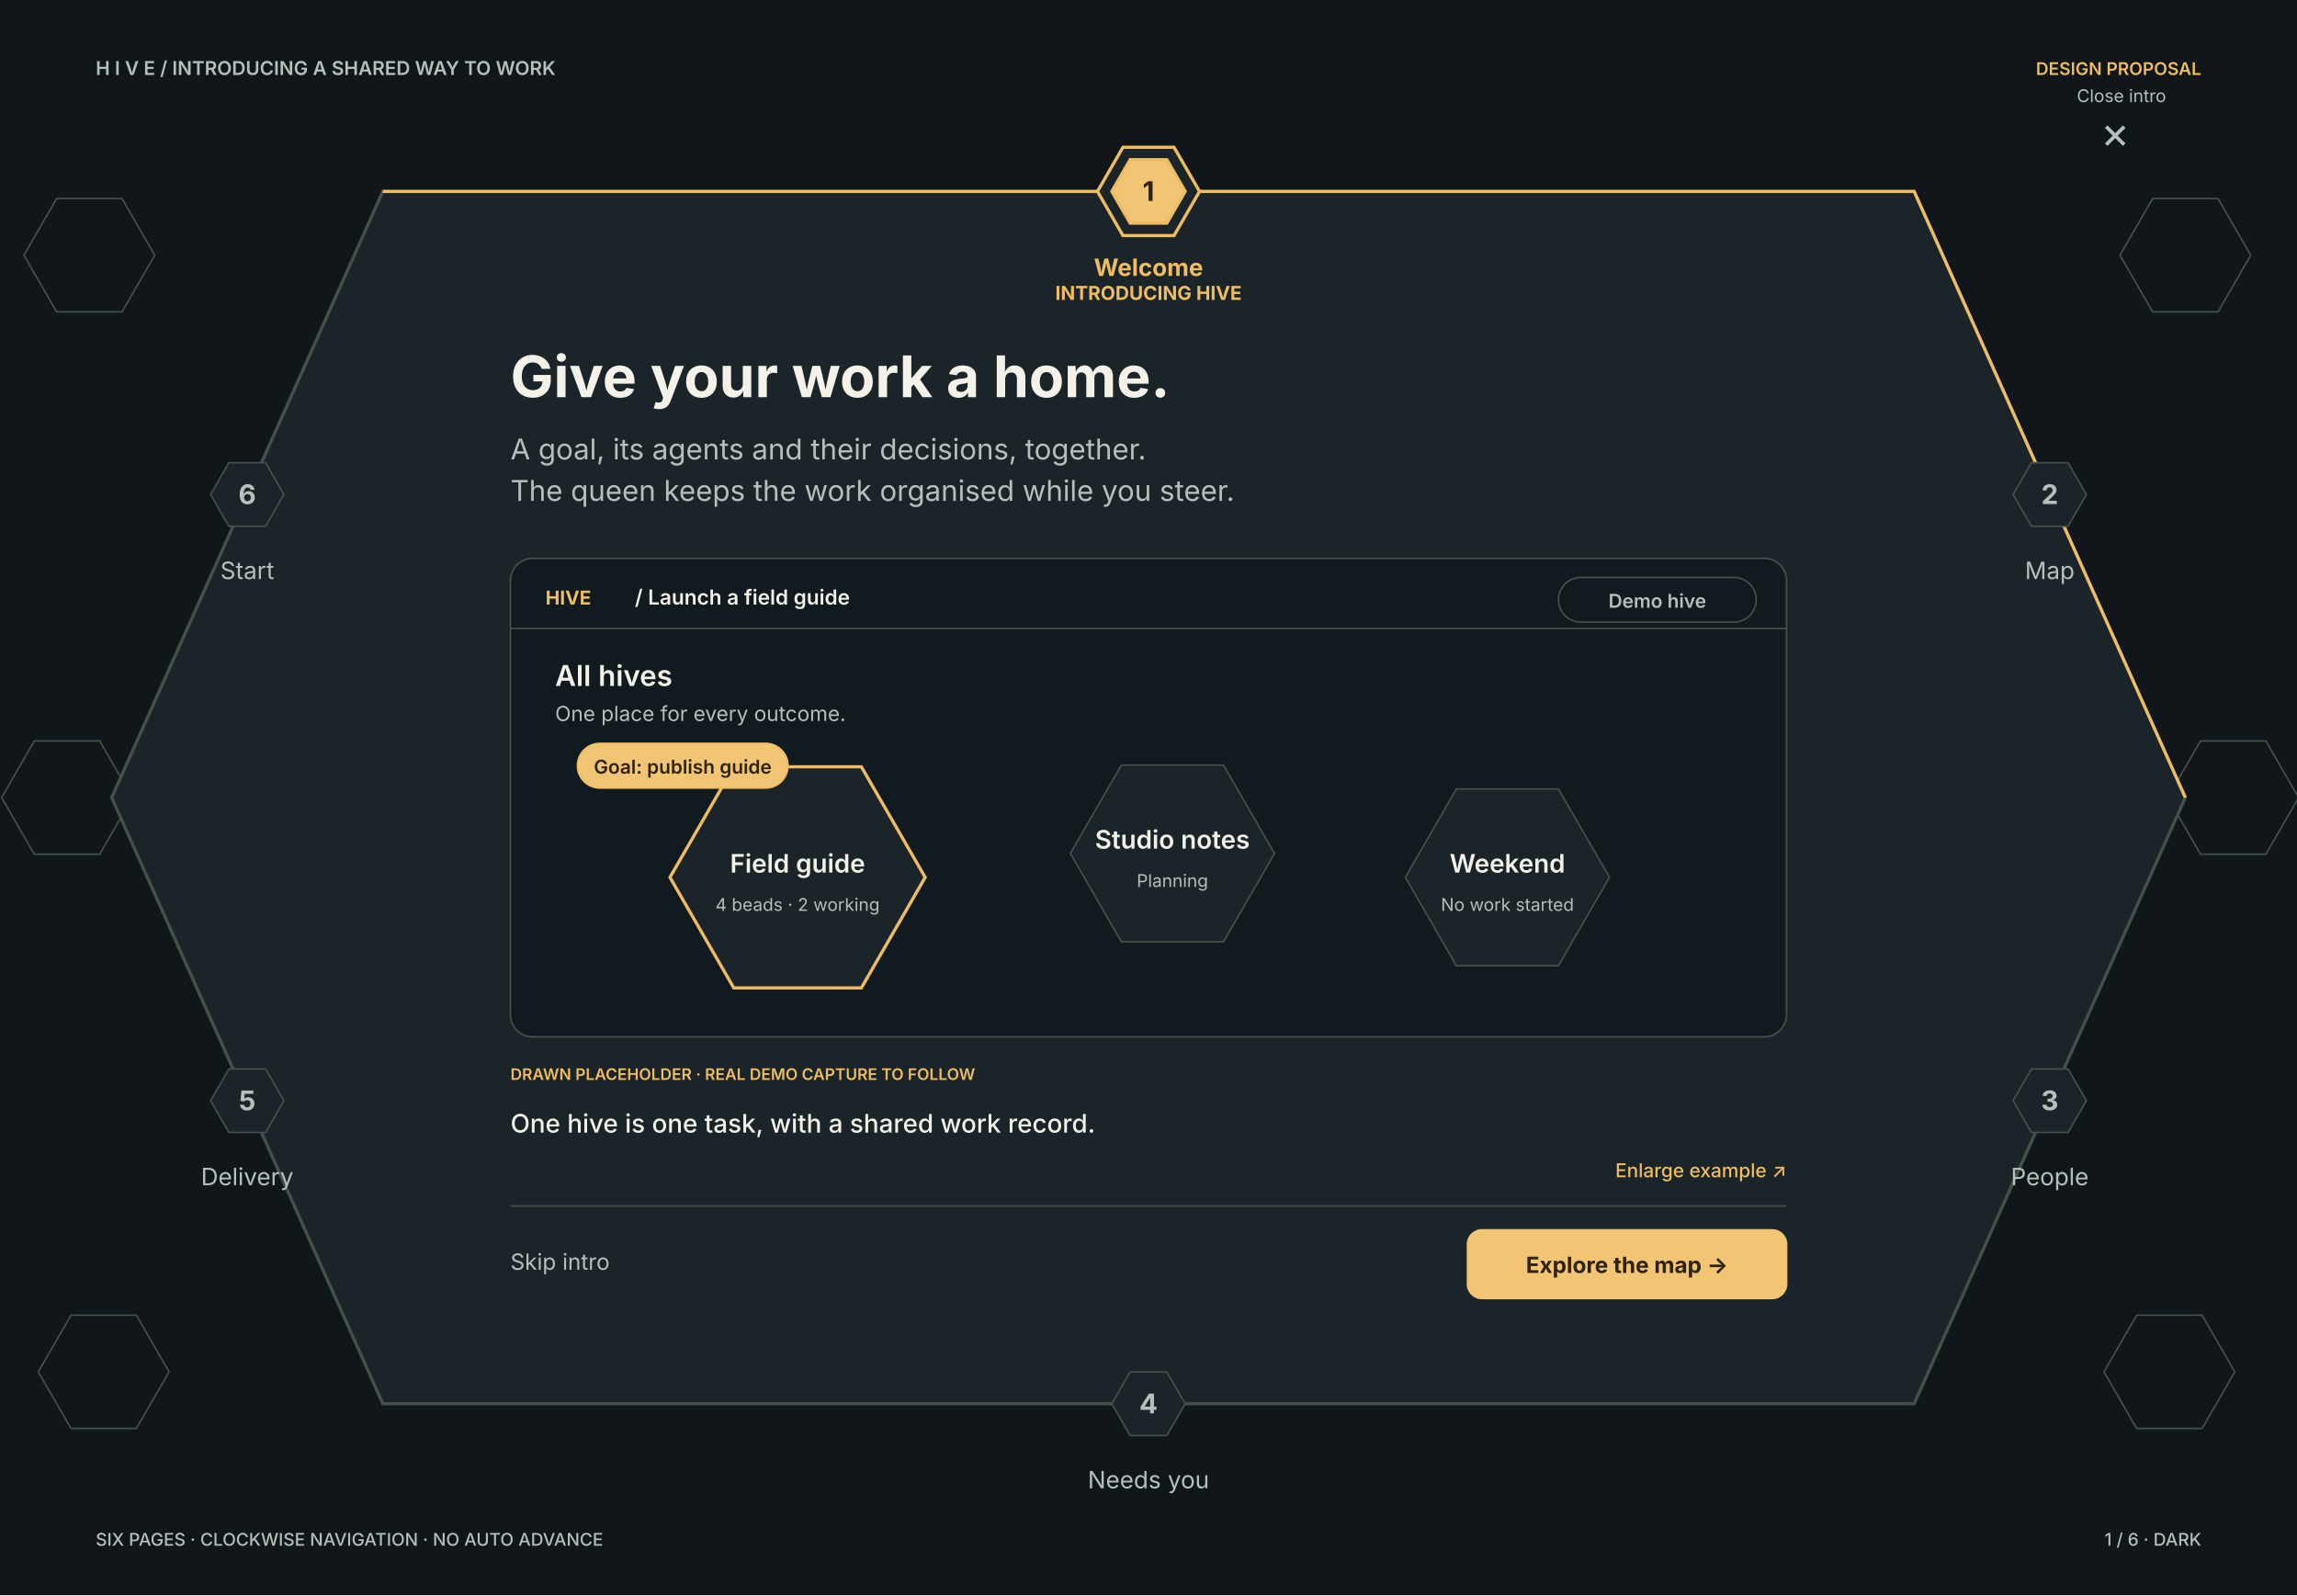
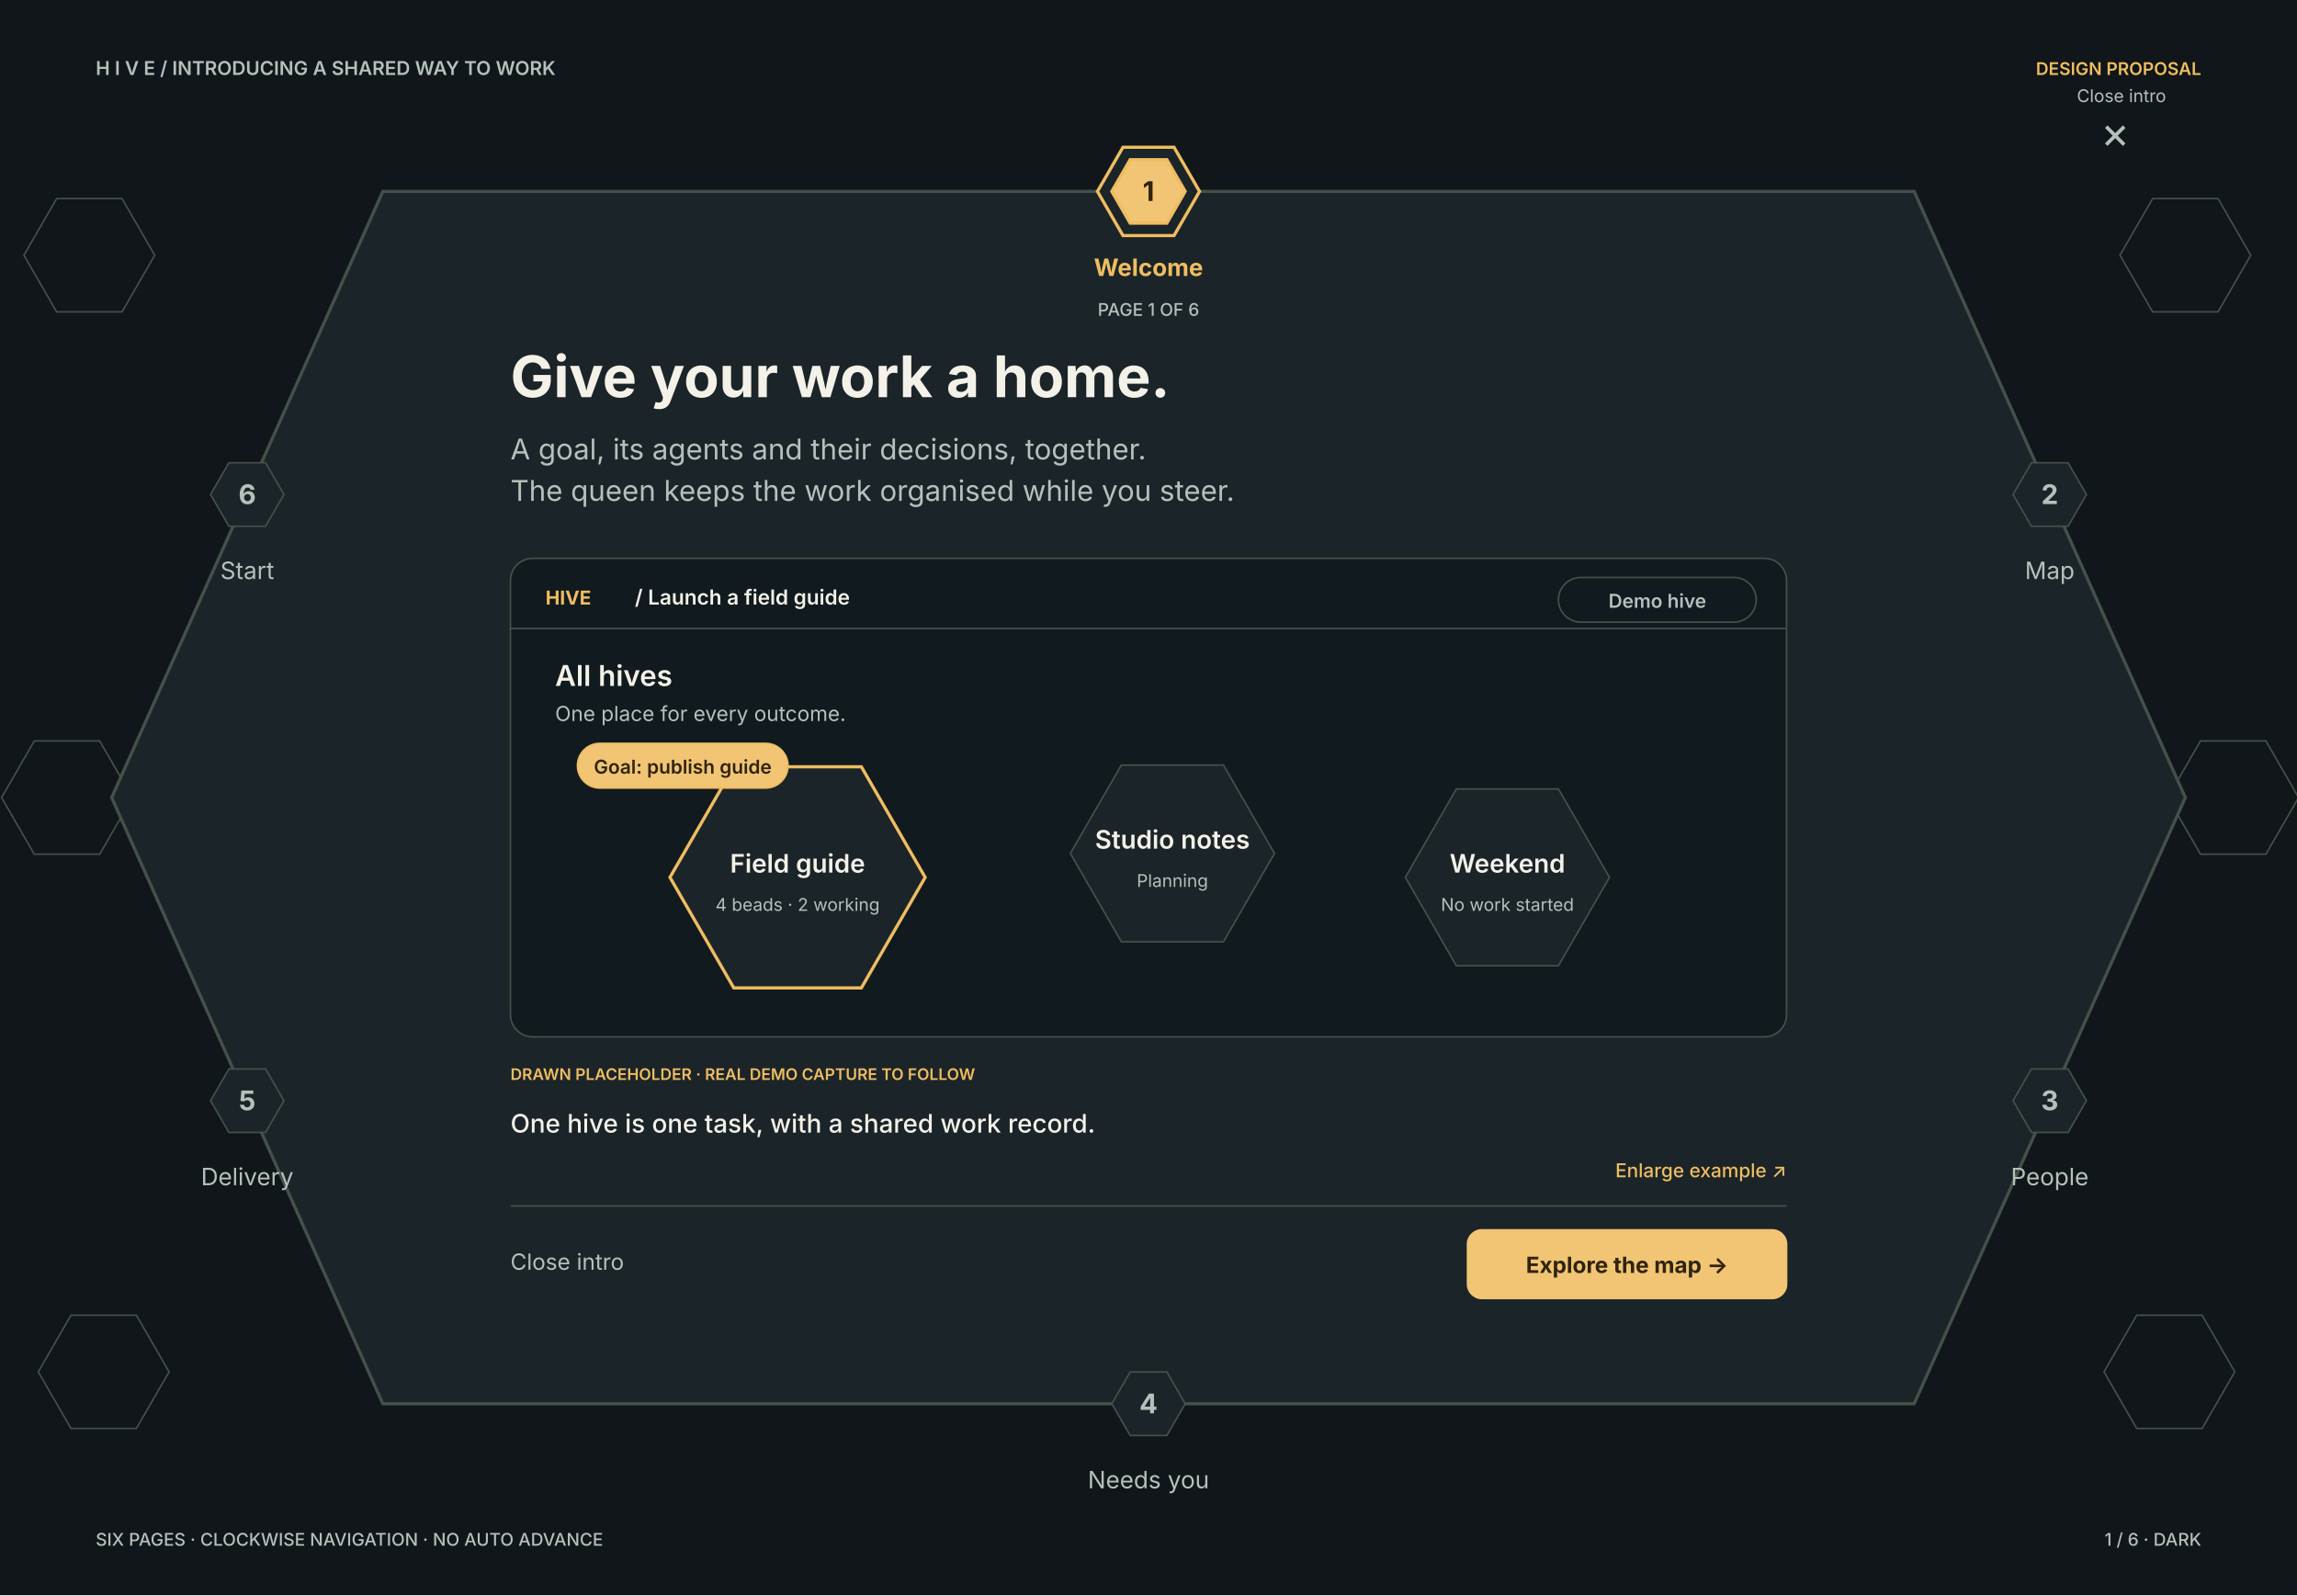
<svg xmlns="http://www.w3.org/2000/svg" width="1440" height="1000" viewBox="0 0 1440 1000" role="img" aria-labelledby="title desc">
  <rect width="1440" height="1000" fill="#101619" />
  <polygon points="97.0,160.0 76.5,195.5 35.5,195.5 15.0,160.0 35.5,124.5 76.5,124.5" fill="#101619" stroke="#435149" stroke-width="1" />
  <polygon points="1411.0,160.0 1390.5,195.5 1349.5,195.5 1329.0,160.0 1349.5,124.5 1390.5,124.5" fill="#101619" stroke="#435149" stroke-width="1" />
  <polygon points="106.0,860.0 85.5,895.5 44.5,895.5 24.0,860.0 44.5,824.5 85.5,824.5" fill="#101619" stroke="#435149" stroke-width="1" />
  <polygon points="1401.0,860.0 1380.5,895.5 1339.5,895.5 1319.0,860.0 1339.5,824.5 1380.5,824.5" fill="#101619" stroke="#435149" stroke-width="1" />
  <polygon points="83.0,500.0 62.5,535.5 21.5,535.5 1.0,500.0 21.5,464.5 62.5,464.5" fill="#101619" stroke="#435149" stroke-width="1" />
  <polygon points="1441.0,500.0 1420.5,535.5 1379.5,535.5 1359.0,500.0 1379.5,464.5 1420.5,464.5" fill="#101619" stroke="#435149" stroke-width="1" />
  <text x="60" y="47" fill="#b4c1bb" font-family="system-ui, -apple-system, sans-serif" font-size="12" font-weight="600" text-anchor="start">H I V E   /   INTRODUCING A SHARED WAY TO WORK</text>
  <text x="1380" y="47" fill="#efbd61" font-family="system-ui, -apple-system, sans-serif" font-size="11" font-weight="600" text-anchor="end">DESIGN PROPOSAL</text>
  <polygon points="240,120 1200,120 1370,500 1200,880 240,880 70,500" fill="#1b2428" stroke="#435149" stroke-width="2" />
-   <path d="M240 120 H1200 L1370 500" fill="none" stroke="#efbd61" stroke-width="2" />
-   <text x="720" y="188" fill="#efbd61" font-family="system-ui, -apple-system, sans-serif" font-size="12" font-weight="700" text-anchor="middle">INTRODUCING HIVE</text>
+   <text x="720" y="198" fill="#b4c1bb" font-family="system-ui, -apple-system, sans-serif" font-size="11" font-weight="500" text-anchor="middle">PAGE 1 OF 6</text>
  <text x="1326" y="93" fill="#b4c1bb" font-family="system-ui, -apple-system, sans-serif" font-size="28" font-weight="400" text-anchor="middle">×</text>
  <text x="1302" y="64" fill="#b4c1bb" font-family="system-ui, -apple-system, sans-serif" font-size="11" font-weight="400" text-anchor="start">Close intro</text>
  <text x="320" y="249" fill="#f3f1e8" font-family="system-ui, -apple-system, sans-serif" font-size="36" font-weight="650" text-anchor="start">Give your work a home.</text>
  <text x="320" y="288" fill="#b4c1bb" font-family="system-ui, -apple-system, sans-serif" font-size="18" font-weight="400" text-anchor="start">A goal, its agents and their decisions, together.</text>
  <text x="320" y="314" fill="#b4c1bb" font-family="system-ui, -apple-system, sans-serif" font-size="18" font-weight="400" text-anchor="start">The queen keeps the work organised while you steer.</text>
  <g transform="translate(320 350) scale(1)">
    <rect x="0" y="0" width="800" height="300" rx="14" fill="#111a1e" stroke="#435149" />
    <text x="22" y="29" fill="#efbd61" font-family="system-ui, -apple-system, sans-serif" font-size="12" font-weight="700" text-anchor="start">HIVE</text>
    <text x="78" y="29" fill="#f3f1e8" font-family="system-ui, -apple-system, sans-serif" font-size="13" font-weight="600" text-anchor="start">/  Launch a field guide</text>
    <rect x="657" y="12" width="124" height="28" rx="14" fill="#111a1e" stroke="#435149" />
    <text x="719.0" y="31" fill="#b4c1bb" font-family="system-ui, -apple-system, sans-serif" font-size="12" font-weight="600" text-anchor="middle">Demo hive</text>
    <path d="M0 44 L800 44" stroke="#435149" stroke-width="1" fill="none" />
    <text x="28" y="80" fill="#f3f1e8" font-family="system-ui, -apple-system, sans-serif" font-size="18" font-weight="600" text-anchor="start">All hives</text>
    <text x="28" y="102" fill="#b4c1bb" font-family="system-ui, -apple-system, sans-serif" font-size="13" font-weight="400" text-anchor="start">One place for every outcome.</text>
    <polygon points="260.0,200.0 220.0,269.3 140.0,269.3 100.0,200.0 140.0,130.7 220.0,130.7" fill="#1b2428" stroke="#efbd61" stroke-width="2" />
    <text x="180" y="197" fill="#f3f1e8" font-family="system-ui, -apple-system, sans-serif" font-size="16" font-weight="600" text-anchor="middle">Field guide</text>
    <text x="180" y="221" fill="#b4c1bb" font-family="system-ui, -apple-system, sans-serif" font-size="11" font-weight="400" text-anchor="middle">4 beads · 2 working</text>
    <polygon points="479.0,185.0 447.0,240.4 383.0,240.4 351.0,185.0 383.0,129.6 447.0,129.6" fill="#1b2428" stroke="#435149" stroke-width="1" />
    <text x="415" y="182" fill="#f3f1e8" font-family="system-ui, -apple-system, sans-serif" font-size="16" font-weight="600" text-anchor="middle">Studio notes</text>
    <text x="415" y="206" fill="#b4c1bb" font-family="system-ui, -apple-system, sans-serif" font-size="11" font-weight="400" text-anchor="middle">Planning</text>
    <polygon points="689.0,200.0 657.0,255.4 593.0,255.4 561.0,200.0 593.0,144.6 657.0,144.6" fill="#1b2428" stroke="#435149" stroke-width="1" />
    <text x="625" y="197" fill="#f3f1e8" font-family="system-ui, -apple-system, sans-serif" font-size="16" font-weight="600" text-anchor="middle">Weekend</text>
    <text x="625" y="221" fill="#b4c1bb" font-family="system-ui, -apple-system, sans-serif" font-size="11" font-weight="400" text-anchor="middle">No work started</text>
    <rect x="42" y="116" width="132" height="28" rx="14" fill="#f1c574" stroke="#efbd61" />
    <text x="108.0" y="135" fill="#30240e" font-family="system-ui, -apple-system, sans-serif" font-size="12" font-weight="600" text-anchor="middle">Goal: publish guide</text>
  </g>
  <text x="320" y="677" fill="#efbd61" font-family="system-ui, -apple-system, sans-serif" font-size="10" font-weight="600" text-anchor="start">DRAWN PLACEHOLDER  ·  REAL DEMO CAPTURE TO FOLLOW</text>
  <text x="320" y="710" fill="#f3f1e8" font-family="system-ui, -apple-system, sans-serif" font-size="16" font-weight="500" text-anchor="start">One hive is one task, with a shared work record.</text>
  <text x="1120" y="738" fill="#efbd61" font-family="system-ui, -apple-system, sans-serif" font-size="12" font-weight="500" text-anchor="end">Enlarge example ↗</text>
  <path d="M320 756 L1120 756" stroke="#435149" stroke-width="1" fill="none" />
-   <text x="320" y="796" fill="#b4c1bb" font-family="system-ui, -apple-system, sans-serif" font-size="14" font-weight="400" text-anchor="start">Skip intro</text>
+   <text x="320" y="796" fill="#b4c1bb" font-family="system-ui, -apple-system, sans-serif" font-size="14" font-weight="400" text-anchor="start">Close intro</text>
  <rect x="920" y="771" width="200" height="43" rx="9" fill="#f1c574" stroke="#f1c574" />
  <text x="1020" y="798" fill="#30240e" font-family="system-ui, -apple-system, sans-serif" font-size="14" font-weight="650" text-anchor="middle">Explore the map →</text>
  <polygon points="752.0,120.0 736.0,147.7 704.0,147.7 688.0,120.0 704.0,92.3 736.0,92.3" fill="#1b2428" stroke="#efbd61" stroke-width="2" />
  <polygon points="743.0,120.0 731.5,139.9 708.5,139.9 697.0,120.0 708.5,100.1 731.5,100.1" fill="#f1c574" stroke="#efbd61" stroke-width="2" />
  <text x="720" y="126" fill="#30240e" font-family="system-ui, -apple-system, sans-serif" font-size="17" font-weight="700" text-anchor="middle">1</text>
  <text x="720" y="173" fill="#efbd61" font-family="system-ui, -apple-system, sans-serif" font-size="15" font-weight="650" text-anchor="middle">Welcome</text>
  <polygon points="1308.0,310.0 1296.5,329.9 1273.5,329.9 1262.0,310.0 1273.5,290.1 1296.5,290.1" fill="#1b2428" stroke="#435149" stroke-width="1" />
  <text x="1285" y="316" fill="#b4c1bb" font-family="system-ui, -apple-system, sans-serif" font-size="17" font-weight="700" text-anchor="middle">2</text>
  <text x="1285" y="363" fill="#b4c1bb" font-family="system-ui, -apple-system, sans-serif" font-size="15" font-weight="400" text-anchor="middle">Map</text>
  <polygon points="1308.0,690.0 1296.5,709.9 1273.5,709.9 1262.0,690.0 1273.5,670.1 1296.5,670.1" fill="#1b2428" stroke="#435149" stroke-width="1" />
  <text x="1285" y="696" fill="#b4c1bb" font-family="system-ui, -apple-system, sans-serif" font-size="17" font-weight="700" text-anchor="middle">3</text>
  <text x="1285" y="743" fill="#b4c1bb" font-family="system-ui, -apple-system, sans-serif" font-size="15" font-weight="400" text-anchor="middle">People</text>
  <polygon points="743.0,880.0 731.5,899.9 708.5,899.9 697.0,880.0 708.5,860.1 731.5,860.1" fill="#1b2428" stroke="#435149" stroke-width="1" />
  <text x="720" y="886" fill="#b4c1bb" font-family="system-ui, -apple-system, sans-serif" font-size="17" font-weight="700" text-anchor="middle">4</text>
  <text x="720" y="933" fill="#b4c1bb" font-family="system-ui, -apple-system, sans-serif" font-size="15" font-weight="400" text-anchor="middle">Needs you</text>
  <polygon points="178.0,690.0 166.5,709.9 143.5,709.9 132.0,690.0 143.5,670.1 166.5,670.1" fill="#1b2428" stroke="#435149" stroke-width="1" />
  <text x="155" y="696" fill="#b4c1bb" font-family="system-ui, -apple-system, sans-serif" font-size="17" font-weight="700" text-anchor="middle">5</text>
  <text x="155" y="743" fill="#b4c1bb" font-family="system-ui, -apple-system, sans-serif" font-size="15" font-weight="400" text-anchor="middle">Delivery</text>
  <polygon points="178.0,310.0 166.5,329.9 143.5,329.9 132.0,310.0 143.5,290.1 166.5,290.1" fill="#1b2428" stroke="#435149" stroke-width="1" />
  <text x="155" y="316" fill="#b4c1bb" font-family="system-ui, -apple-system, sans-serif" font-size="17" font-weight="700" text-anchor="middle">6</text>
  <text x="155" y="363" fill="#b4c1bb" font-family="system-ui, -apple-system, sans-serif" font-size="15" font-weight="400" text-anchor="middle">Start</text>
  <text x="60" y="969" fill="#b4c1bb" font-family="system-ui, -apple-system, sans-serif" font-size="11" font-weight="500" text-anchor="start">SIX PAGES · CLOCKWISE NAVIGATION · NO AUTO ADVANCE</text>
  <text x="1380" y="969" fill="#b4c1bb" font-family="system-ui, -apple-system, sans-serif" font-size="11" font-weight="500" text-anchor="end">1 / 6   ·   DARK</text>
</svg>
